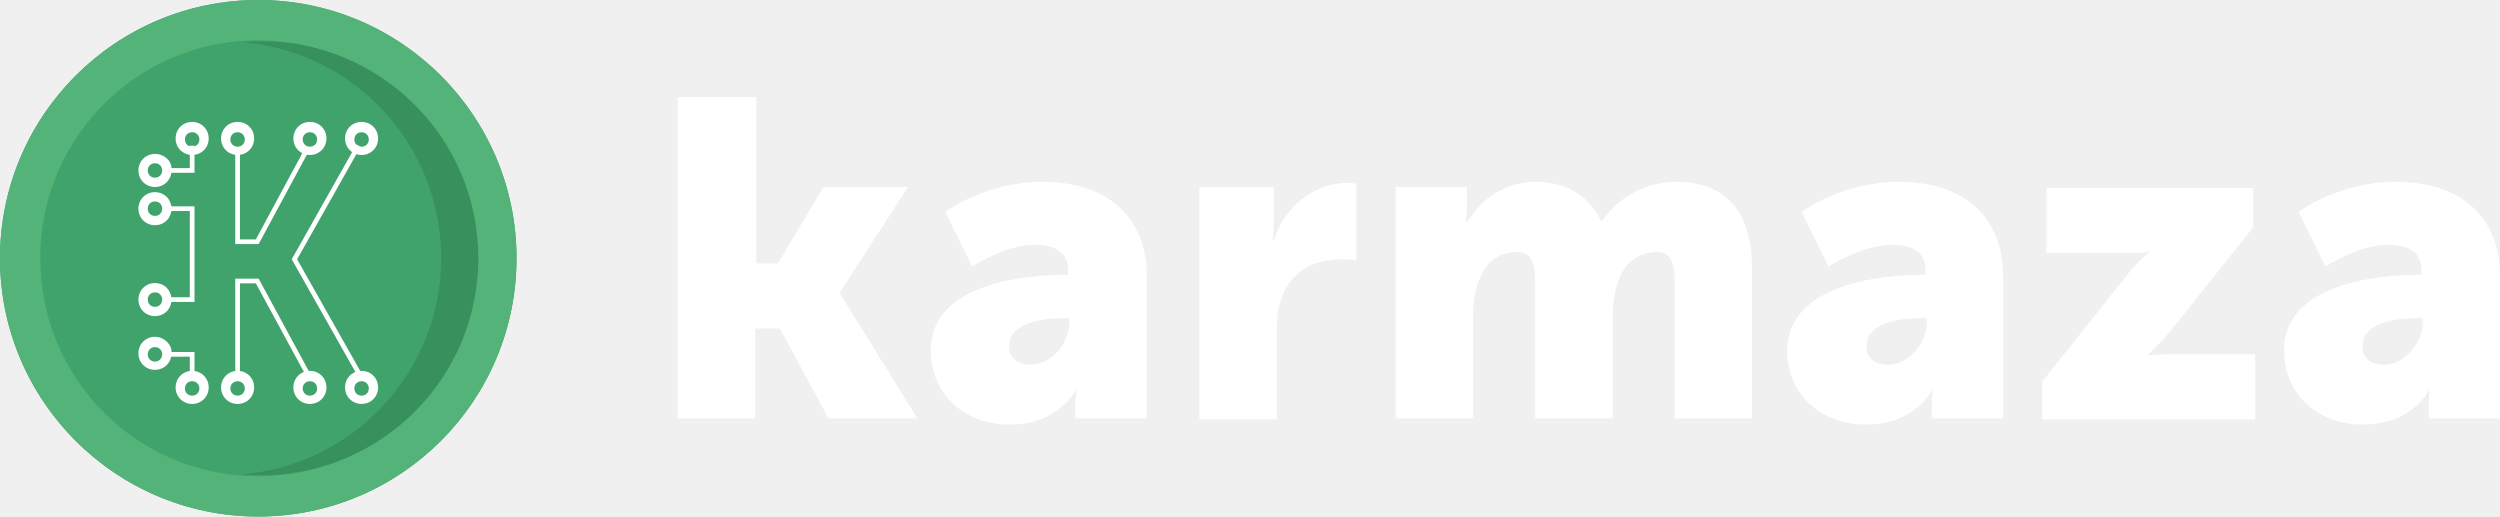
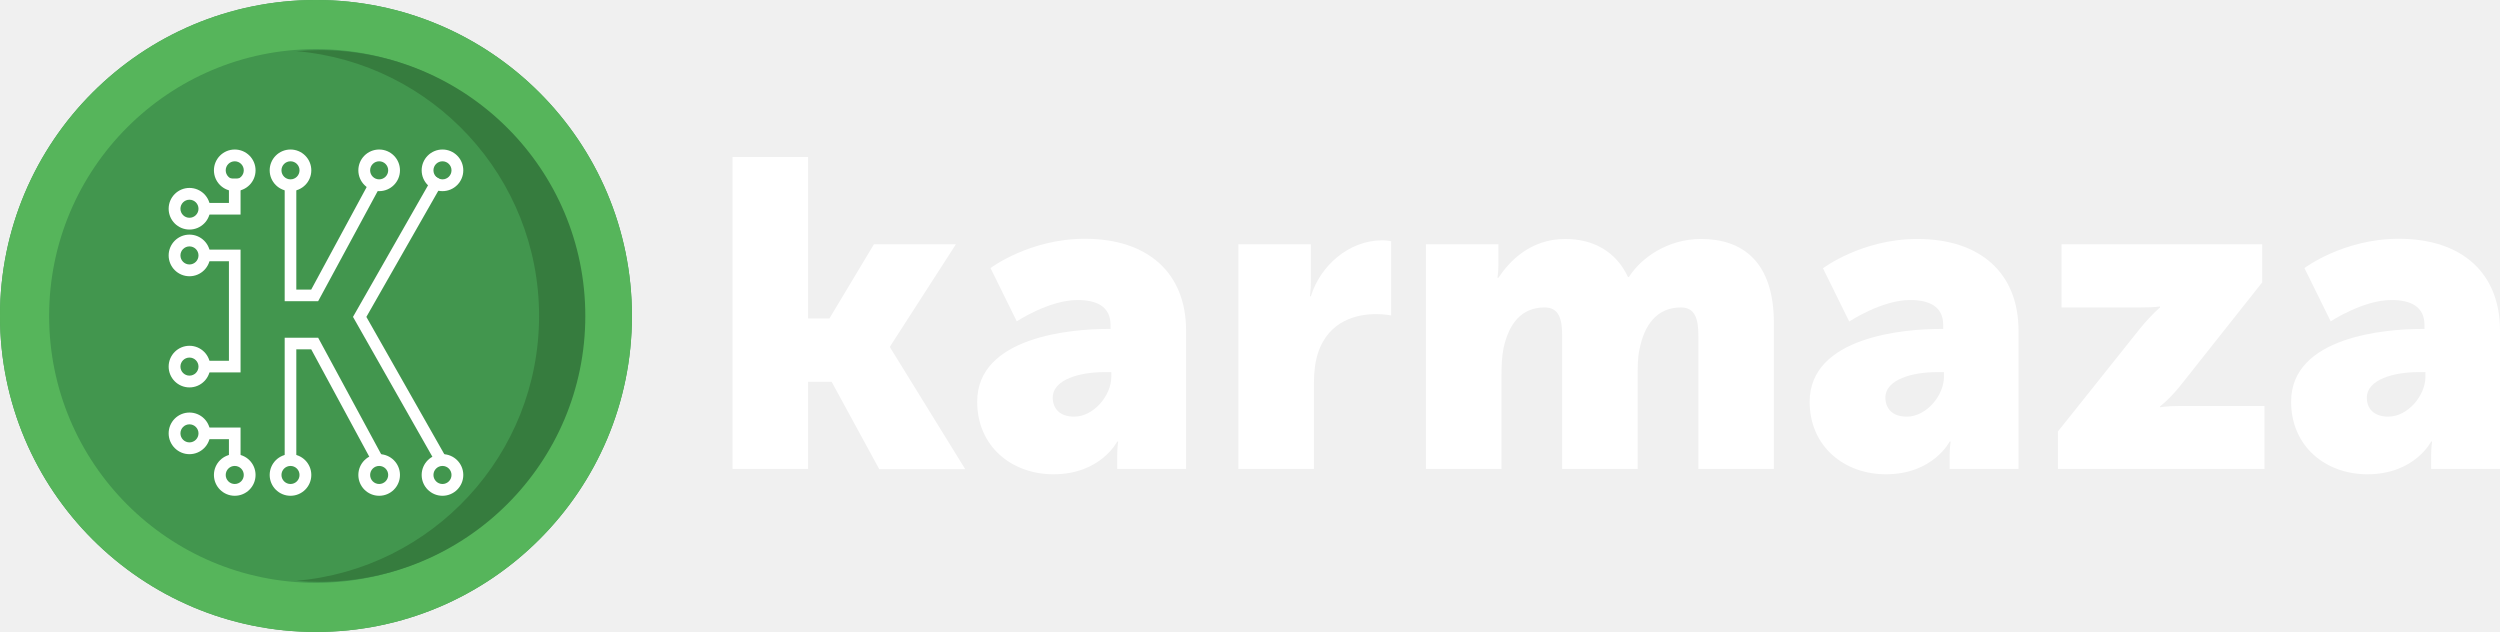
- <svg xmlns="http://www.w3.org/2000/svg" version="1.1" id="Слой_1" x="0px" y="0px" width="1064.742px" height="219.988px" viewBox="0 0 1064.742 219.988" enable-background="new 0 0 1064.742 219.988" xml:space="preserve">
+ <svg xmlns="http://www.w3.org/2000/svg" xmlns:xlink="http://www.w3.org/1999/xlink" version="1.1" id="Слой_1" x="0px" y="0px" width="430px" height="108.694px" viewBox="0 0 430 108.694" enable-background="new 0 0 430 108.694" xml:space="preserve">
+   <polygon fill="#FFFFFF" points="126,27 126,80.661 138.99,80.661 138.99,65.675 143.047,65.675 151.227,80.694 166.017,80.694   153.092,59.753 153.092,59.589 164.413,42.019 150.311,42.019 142.654,54.779 138.99,54.779 138.99,27 " />
  <g>
-     <path fill="#FFFFFF" d="M289.064,41.358h32.998v70.836h9.24l19.359-32.558h36.078l-29.038,44.878v0.44l32.998,53.237h-37.838   l-20.679-38.278h-10.559v38.278h-32.998V41.358H289.064z" />
-     <path fill="#FFFFFF" d="M453.615,117.034h1.32v-1.76c0-8.36-6.16-10.999-14.519-10.999c-12.319,0-26.399,9.24-26.399,9.24   l-11.439-23.319c0,0,17.159-12.759,41.358-12.759c27.718,0,44.438,14.959,44.438,40.038v60.717h-30.358v-5.72   c0-3.08,0.44-6.16,0.44-6.16h-0.44c0,0-7.04,14.519-28.158,14.519c-18.479,0-33.438-12.319-33.438-31.678   C396.418,120.114,438.216,117.034,453.615,117.034z M439.096,155.312c8.8,0,16.279-9.24,16.279-17.599v-2.2h-3.08   c-10.559,0-22.439,3.08-22.439,11.439C429.417,151.792,432.496,155.312,439.096,155.312z" />
-     <path fill="#FFFFFF" d="M510.812,79.636h31.678v16.719c0,3.08-0.44,6.16-0.44,6.16h0.44c3.96-13.639,16.719-24.639,31.238-24.639   c1.76,0,3.96,0.44,3.96,0.44v32.558c0,0-2.64-0.44-6.6-0.44c-7.92,0-20.679,2.64-25.519,17.159c-1.32,3.52-1.76,7.92-1.76,13.639   v37.398h-32.998L510.812,79.636L510.812,79.636z" />
-     <path fill="#FFFFFF" d="M593.088,79.636h31.678v8.8c0,3.08-0.44,6.16-0.44,6.16h0.44c4.4-7.04,13.639-17.159,29.478-17.159   c12.319,0,22.439,5.72,27.718,16.719h0.44c5.28-8.36,16.719-16.719,31.678-16.719c18.039,0,32.118,9.68,32.118,36.958v63.797   h-32.998v-58.517c0-7.04-1.32-12.319-7.48-12.319c-10.559,0-16.279,7.48-18.039,18.479c-0.88,3.52-0.88,7.48-0.88,11.439v40.918   h-32.998v-58.517c0-7.04-1.32-12.319-7.48-12.319c-10.559,0-15.839,7.04-18.039,17.599c-0.88,3.52-0.88,7.92-0.88,12.319v40.918   h-32.998V79.636H593.088z" />
-     <path fill="#FFFFFF" d="M818.795,117.034h1.32v-1.76c0-8.36-6.16-10.999-14.519-10.999c-12.319,0-26.839,9.24-26.839,9.24   l-11.439-23.319c0,0,17.159-12.759,41.358-12.759c27.718,0,44.438,14.959,44.438,40.038v60.717h-30.358v-5.72   c0-3.08,0.44-6.16,0.44-6.16h-0.44c0,0-7.04,14.519-28.158,14.519c-18.479,0-33.438-12.319-33.438-31.678   C761.599,120.114,803.396,117.034,818.795,117.034z M804.276,155.312c8.799,0,16.279-9.24,16.279-17.599v-2.2h-3.08   c-10.559,0-22.439,3.08-22.439,11.439C794.597,151.792,797.676,155.312,804.276,155.312z" />
-     <path fill="#FFFFFF" d="M870.273,161.911l36.078-45.317c4.84-6.16,8.8-8.8,8.8-8.8v-0.44c0,0-2.64,0.44-8.8,0.44h-34.758V80.076   h87.995v16.719l-36.078,45.317c-4.84,5.72-8.799,8.8-8.799,8.8v0.44c0,0,2.64-0.44,8.799-0.44h36.958v27.718h-90.635v-16.719   H870.273z" />
-     <path fill="#FFFFFF" d="M1029.984,117.034h1.32v-1.76c0-8.36-6.16-10.999-14.519-10.999c-12.319,0-26.399,9.24-26.399,9.24   l-11.439-23.319c0,0,17.159-12.759,41.358-12.759c27.718,0,44.438,14.959,44.438,40.038v60.717h-30.358v-5.72   c0-3.08,0.44-6.16,0.44-6.16h-0.44c0,0-7.04,14.519-28.158,14.519c-18.479,0-33.438-12.319-33.438-31.678   C972.787,120.114,1014.585,117.034,1029.984,117.034z M1015.465,155.312c8.8,0,16.279-9.24,16.279-17.599v-2.2h-3.08   c-10.559,0-22.439,3.08-22.439,11.439C1005.785,151.792,1008.865,155.312,1015.465,155.312z" />
+     <defs>
+       <rect id="SVGID_1_" x="126" y="27" width="304" height="54.577" />
+     </defs>
+     <clipPath id="SVGID_2_">
+       <use xlink:href="#SVGID_1_" overflow="visible" />
+     </clipPath>
+     <path clip-path="url(#SVGID_2_)" fill="#FFFFFF" d="M190.491,56.579h0.524v-0.688c0-3.239-2.487-4.286-5.693-4.286   c-4.876,0-10.438,3.664-10.438,3.664l-4.515-9.161c0,0,6.674-5.039,16.229-5.039c10.895,0,17.406,5.923,17.406,15.772V80.66H192.16   v-2.323c0-1.276,0.164-2.388,0.164-2.388h-0.164c0,0-2.847,5.627-10.961,5.627c-7.199,0-13.121-4.81-13.121-12.466   C168.045,57.854,184.471,56.579,190.491,56.579 M184.765,71.662c3.37,0,6.38-3.664,6.38-6.838v-0.818h-1.21   c-4.123,0-8.867,1.211-8.867,4.417C181.1,70.223,182.213,71.662,184.765,71.662" />
+     <path clip-path="url(#SVGID_2_)" fill="#FFFFFF" d="M213.002,42.019h12.466v6.544c0,1.275-0.163,2.389-0.163,2.389h0.163   c1.637-5.269,6.544-9.62,12.303-9.62c0.752,0,1.505,0.164,1.505,0.164v12.76c0,0-1.047-0.229-2.617-0.229   c-3.076,0-8.115,0.981-9.98,6.74c-0.458,1.439-0.687,3.142-0.687,5.269v14.625h-12.99V42.019z" />
+     <path clip-path="url(#SVGID_2_)" fill="#FFFFFF" d="M245.264,42.019h12.466v3.37c0,1.276-0.163,2.389-0.163,2.389h0.163   c1.8-2.716,5.399-6.675,11.485-6.675c4.875,0,8.769,2.191,10.798,6.544h0.163c2.029-3.239,6.609-6.544,12.401-6.544   c7.067,0,12.532,3.828,12.532,14.494v25.064h-12.99V57.757c0-2.846-0.523-4.876-3.01-4.876c-4.123,0-6.315,3.011-7.133,7.297   c-0.295,1.342-0.295,2.912-0.295,4.516v15.967h-12.989V57.757c0-2.846-0.524-4.876-3.011-4.876c-4.057,0-6.151,2.847-7.067,6.97   c-0.295,1.439-0.36,3.142-0.36,4.81v16h-12.99V42.019z" />
+     <path clip-path="url(#SVGID_2_)" fill="#FFFFFF" d="M333.706,56.579h0.524v-0.688c0-3.239-2.487-4.286-5.694-4.286   c-4.908,0-10.47,3.698-10.47,3.698l-4.515-9.162c0,0,6.675-5.039,16.229-5.039c10.895,0,17.407,5.922,17.407,15.771V80.66h-11.845   v-2.323c0-1.276,0.164-2.388,0.164-2.388h-0.164c0,0-2.846,5.627-10.961,5.627c-7.198,0-13.121-4.81-13.121-12.466   C311.26,57.854,327.685,56.579,333.706,56.579 M327.979,71.662c3.37,0,6.38-3.664,6.38-6.838v-0.818h-1.21   c-4.123,0-8.867,1.211-8.867,4.417C324.315,70.223,325.427,71.662,327.979,71.662" />
+     <path clip-path="url(#SVGID_2_)" fill="#FFFFFF" d="M353.959,74.215l14.201-17.8c1.963-2.388,3.37-3.534,3.37-3.534v-0.163   c0,0-0.982,0.163-3.37,0.163h-13.579V42.019H389.1v6.544l-14.102,17.799c-1.865,2.323-3.468,3.534-3.468,3.534v0.164   c0,0,0.981-0.23,3.468-0.23h14.495v10.83h-35.534V74.215z" />
+     <path clip-path="url(#SVGID_2_)" fill="#FFFFFF" d="M416.486,56.579h0.524v-0.688c0-3.239-2.487-4.286-5.694-4.286   c-4.875,0-10.437,3.664-10.437,3.664l-4.516-9.161c0,0,6.676-5.039,16.23-5.039c10.895,0,17.407,5.923,17.407,15.772V80.66h-11.845   v-2.323c0-1.276,0.163-2.388,0.163-2.388h-0.163c0,0-2.847,5.627-10.961,5.627c-7.198,0-13.121-4.81-13.121-12.466   C394.041,57.854,410.466,56.579,416.486,56.579 M410.793,71.662c3.37,0,6.38-3.664,6.38-6.838v-0.818h-1.21   c-4.123,0-8.867,1.211-8.867,4.417C407.096,70.223,408.241,71.662,410.793,71.662" />
  </g>
+   <circle fill="#42964E" cx="54.347" cy="54.347" r="54.347" />
+   <path fill="#56B55B" d="M54.347,0C24.332,0,0,24.332,0,54.347s24.332,54.347,54.347,54.347s54.347-24.332,54.347-54.347  S84.362,0,54.347,0z M54.347,100.244c-25.348,0-45.897-20.549-45.897-45.897C8.45,28.999,28.999,8.45,54.347,8.45  s45.897,20.549,45.897,45.897C100.244,79.695,79.695,100.244,54.347,100.244z" />
  <g>
-     <circle fill="#40A36C" cx="109.994" cy="109.994" r="109.994" />
-     <path fill="#53B378" d="M109.994,0C49.277,0,0,49.277,0,109.994s49.277,109.994,109.994,109.994s109.994-49.277,109.994-109.994   S170.711,0,109.994,0z M109.994,202.829c-51.477,0-92.835-41.358-92.835-92.835s41.358-92.835,92.835-92.835   s92.835,41.358,92.835,92.835C202.829,161.031,161.471,202.829,109.994,202.829z" />
-     <g>
-       <polyline fill="none" stroke="#FFFFFF" stroke-width="2" stroke-miterlimit="10" points="101.194,63.797 101.194,102.954     109.554,102.954 130.673,63.797   " />
-       <polyline fill="none" stroke="#FFFFFF" stroke-width="2" stroke-miterlimit="10" points="101.194,161.031 101.194,119.674     109.554,119.674 131.993,161.031   " />
-       <polyline fill="none" stroke="#FFFFFF" stroke-width="2" stroke-miterlimit="10" points="152.672,62.037 125.393,110.434     153.992,161.031   " />
-       <polyline fill="none" stroke="#FFFFFF" stroke-width="2" stroke-miterlimit="10" points="81.836,62.037 81.836,72.596     70.836,72.596   " />
-       <polyline fill="none" stroke="#FFFFFF" stroke-width="2" stroke-miterlimit="10" points="81.836,160.591 81.836,150.912     70.836,150.912   " />
-       <polyline fill="none" stroke="#FFFFFF" stroke-width="2" stroke-miterlimit="10" points="70.836,88.875 81.836,88.875     81.836,127.593 70.836,127.593   " />
-       <path fill="#FFFFFF" d="M153.992,51.917c-3.96,0-7.04,3.08-7.04,7.04s3.08,7.04,7.04,7.04s7.04-3.08,7.04-7.04    S157.951,51.917,153.992,51.917z M153.992,62.477c-1.76,0-3.08-1.32-3.08-3.08c0-1.76,1.32-3.08,3.08-3.08    c1.76,0,3.08,1.32,3.08,3.08C157.071,61.157,155.751,62.477,153.992,62.477z" />
-       <path fill="#FFFFFF" d="M131.993,51.917c-3.96,0-7.04,3.08-7.04,7.04s3.08,7.04,7.04,7.04c3.96,0,7.04-3.08,7.04-7.04    S135.953,51.917,131.993,51.917z M131.993,62.477c-1.76,0-3.08-1.32-3.08-3.08c0-1.76,1.32-3.08,3.08-3.08s3.08,1.32,3.08,3.08    C135.073,61.157,133.753,62.477,131.993,62.477z" />
-       <path fill="#FFFFFF" d="M101.194,51.917c-3.96,0-7.04,3.08-7.04,7.04s3.08,7.04,7.04,7.04c3.96,0,7.04-3.08,7.04-7.04    S105.154,51.917,101.194,51.917z M101.194,62.477c-1.76,0-3.08-1.32-3.08-3.08c0-1.76,1.32-3.08,3.08-3.08    c1.76,0,3.08,1.32,3.08,3.08C104.274,61.157,102.954,62.477,101.194,62.477z" />
-       <path fill="#FFFFFF" d="M81.836,51.917c-3.96,0-7.04,3.08-7.04,7.04s3.08,7.04,7.04,7.04c3.96,0,7.04-3.08,7.04-7.04    S85.795,51.917,81.836,51.917z M81.836,62.477c-1.76,0-3.08-1.32-3.08-3.08c0-1.76,1.32-3.08,3.08-3.08    c1.76,0,3.08,1.32,3.08,3.08C84.915,61.157,83.595,62.477,81.836,62.477z" />
-       <path fill="#FFFFFF" d="M65.996,65.556c-3.96,0-7.04,3.08-7.04,7.04c0,3.96,3.08,7.04,7.04,7.04c3.96,0,7.04-3.08,7.04-7.04    C73.476,68.636,69.956,65.556,65.996,65.556z M65.996,75.676c-1.76,0-3.08-1.32-3.08-3.08c0-1.76,1.32-3.08,3.08-3.08    c1.76,0,3.08,1.32,3.08,3.08C69.076,74.356,67.756,75.676,65.996,75.676z" />
-       <path fill="#FFFFFF" d="M65.996,81.836c-3.96,0-7.04,3.08-7.04,7.04c0,3.96,3.08,7.04,7.04,7.04c3.96,0,7.04-3.08,7.04-7.04    C73.036,84.915,69.956,81.836,65.996,81.836z M65.996,91.955c-1.76,0-3.08-1.32-3.08-3.08c0-1.76,1.32-3.08,3.08-3.08    c1.76,0,3.08,1.32,3.08,3.08S67.756,91.955,65.996,91.955z" />
-       <path fill="#FFFFFF" d="M65.996,120.553c-3.96,0-7.04,3.08-7.04,7.04c0,3.96,3.08,7.04,7.04,7.04c3.96,0,7.04-3.08,7.04-7.04    C73.036,123.633,69.956,120.553,65.996,120.553z M65.996,130.673c-1.76,0-3.08-1.32-3.08-3.08s1.32-3.08,3.08-3.08    c1.76,0,3.08,1.32,3.08,3.08S67.756,130.673,65.996,130.673z" />
-       <path fill="#FFFFFF" d="M65.996,143.432c-3.96,0-7.04,3.08-7.04,7.04c0,3.96,3.08,7.04,7.04,7.04c3.96,0,7.04-3.08,7.04-7.04    C73.476,146.952,69.956,143.432,65.996,143.432z M65.996,153.992c-1.76,0-3.08-1.32-3.08-3.08c0-1.76,1.32-3.08,3.08-3.08    c1.76,0,3.08,1.32,3.08,3.08S67.756,153.992,65.996,153.992z" />
-       <path fill="#FFFFFF" d="M81.836,157.951c-3.96,0-7.04,3.08-7.04,7.04c0,3.96,3.08,7.04,7.04,7.04c3.96,0,7.04-3.08,7.04-7.04    C88.875,161.031,85.795,157.951,81.836,157.951z M81.836,168.511c-1.76,0-3.08-1.32-3.08-3.08s1.32-3.08,3.08-3.08    c1.76,0,3.08,1.32,3.08,3.08S83.595,168.511,81.836,168.511z" />
-       <path fill="#FFFFFF" d="M101.194,157.951c-3.96,0-7.04,3.08-7.04,7.04c0,3.96,3.08,7.04,7.04,7.04c3.96,0,7.04-3.08,7.04-7.04    C108.234,161.031,105.154,157.951,101.194,157.951z M101.194,168.511c-1.76,0-3.08-1.32-3.08-3.08s1.32-3.08,3.08-3.08    c1.76,0,3.08,1.32,3.08,3.08S102.954,168.511,101.194,168.511z" />
-       <path fill="#FFFFFF" d="M131.993,157.951c-3.96,0-7.04,3.08-7.04,7.04c0,3.96,3.08,7.04,7.04,7.04c3.96,0,7.04-3.08,7.04-7.04    C139.032,161.031,135.953,157.951,131.993,157.951z M131.993,168.511c-1.76,0-3.08-1.32-3.08-3.08s1.32-3.08,3.08-3.08    s3.08,1.32,3.08,3.08S133.753,168.511,131.993,168.511z" />
-       <path fill="#FFFFFF" d="M153.992,157.951c-3.96,0-7.04,3.08-7.04,7.04c0,3.96,3.08,7.04,7.04,7.04s7.04-3.08,7.04-7.04    C161.031,161.031,157.951,157.951,153.992,157.951z M153.992,168.511c-1.76,0-3.08-1.32-3.08-3.08s1.32-3.08,3.08-3.08    c1.76,0,3.08,1.32,3.08,3.08S155.751,168.511,153.992,168.511z" />
-     </g>
-     <path fill="#38915D" d="M187.87,109.994c0-48.397-36.958-87.995-84.475-91.955c2.64-0.44,5.28-0.44,7.92-0.44   c51.037,0,92.395,41.358,92.395,92.395s-41.358,92.395-92.395,92.395c-2.64,0-5.28,0-7.92-0.44   C150.472,197.989,187.87,158.391,187.87,109.994z" />
+     <polyline fill="none" stroke="#FFFFFF" stroke-width="2" stroke-miterlimit="10" points="49.965,31.456 49.965,50.808    54.124,50.808 64.542,31.546  " />
+     <polyline fill="none" stroke="#FFFFFF" stroke-width="2" stroke-miterlimit="10" points="49.965,79.593 49.965,59.085    54.124,59.085 65.216,79.593  " />
+     <polyline fill="none" stroke="#FFFFFF" stroke-width="2" stroke-miterlimit="10" points="75.44,30.705 61.865,54.505    76.106,79.593  " />
+     <polyline fill="none" stroke="#FFFFFF" stroke-width="2" stroke-miterlimit="10" points="40.376,30.705 40.376,35.904    34.946,35.904  " />
+     <polyline fill="none" stroke="#FFFFFF" stroke-width="2" stroke-miterlimit="10" points="40.376,79.345 40.376,74.538    34.946,74.538  " />
+     <polyline fill="none" stroke="#FFFFFF" stroke-width="2" stroke-miterlimit="10" points="34.946,43.934 40.376,43.934    40.376,63.054 34.946,63.054  " />
+     <path fill="#FFFFFF" d="M76.106,25.717c-1.977,0-3.58,1.603-3.58,3.58c0,1.977,1.603,3.58,3.58,3.58c1.977,0,3.58-1.603,3.58-3.58   C79.686,27.32,78.083,25.717,76.106,25.717z M76.106,30.85c-0.858,0-1.553-0.695-1.553-1.553c0-0.858,0.695-1.553,1.553-1.553   c0.858,0,1.553,0.695,1.553,1.553C77.659,30.154,76.964,30.85,76.106,30.85z" />
+     <path fill="#FFFFFF" d="M65.216,25.717c-1.977,0-3.58,1.603-3.58,3.58c0,1.977,1.603,3.58,3.58,3.58c1.977,0,3.58-1.603,3.58-3.58   C68.795,27.32,67.193,25.717,65.216,25.717z M65.216,30.85c-0.858,0-1.553-0.695-1.553-1.553c0-0.858,0.695-1.553,1.553-1.553   s1.553,0.695,1.553,1.553C66.769,30.154,66.073,30.85,65.216,30.85z" />
+     <path fill="#FFFFFF" d="M49.965,25.717c-1.977,0-3.58,1.603-3.58,3.58c0,1.977,1.603,3.58,3.58,3.58c1.977,0,3.58-1.603,3.58-3.58   C53.545,27.32,51.942,25.717,49.965,25.717z M49.965,30.85c-0.858,0-1.553-0.695-1.553-1.553c0-0.858,0.695-1.553,1.553-1.553   s1.553,0.695,1.553,1.553C51.518,30.154,50.823,30.85,49.965,30.85z" />
+     <path fill="#FFFFFF" d="M40.376,25.717c-1.977,0-3.58,1.603-3.58,3.58c0,1.977,1.603,3.58,3.58,3.58c1.977,0,3.58-1.603,3.58-3.58   C43.956,27.32,42.353,25.717,40.376,25.717z M40.376,30.85c-0.858,0-1.553-0.695-1.553-1.553c0-0.858,0.695-1.553,1.553-1.553   c0.858,0,1.553,0.695,1.553,1.553C41.929,30.154,41.234,30.85,40.376,30.85z" />
+     <path fill="#FFFFFF" d="M32.588,32.324c-1.977,0-3.58,1.603-3.58,3.58c0,1.977,1.603,3.58,3.58,3.58c1.977,0,3.58-1.603,3.58-3.58   C36.168,33.927,34.565,32.324,32.588,32.324z M32.588,37.457c-0.858,0-1.553-0.695-1.553-1.553s0.695-1.553,1.553-1.553   c0.858,0,1.553,0.695,1.553,1.553S33.446,37.457,32.588,37.457z" />
+     <path fill="#FFFFFF" d="M32.588,40.354c-1.977,0-3.58,1.603-3.58,3.58c0,1.977,1.603,3.58,3.58,3.58c1.977,0,3.58-1.603,3.58-3.58   C36.168,41.957,34.565,40.354,32.588,40.354z M32.588,45.487c-0.858,0-1.553-0.695-1.553-1.553s0.695-1.553,1.553-1.553   c0.858,0,1.553,0.695,1.553,1.553S33.446,45.487,32.588,45.487z" />
+     <path fill="#FFFFFF" d="M32.588,59.475c-1.977,0-3.58,1.603-3.58,3.58c0,1.977,1.603,3.58,3.58,3.58c1.977,0,3.58-1.603,3.58-3.58   C36.168,61.077,34.565,59.475,32.588,59.475z M32.588,64.608c-0.858,0-1.553-0.695-1.553-1.553c0-0.858,0.695-1.553,1.553-1.553   c0.858,0,1.553,0.695,1.553,1.553C34.142,63.912,33.446,64.608,32.588,64.608z" />
+     <path fill="#FFFFFF" d="M32.588,70.958c-1.977,0-3.58,1.603-3.58,3.58c0,1.977,1.603,3.58,3.58,3.58c1.977,0,3.58-1.603,3.58-3.58   C36.168,72.561,34.565,70.958,32.588,70.958z M32.588,76.091c-0.858,0-1.553-0.695-1.553-1.553s0.695-1.553,1.553-1.553   c0.858,0,1.553,0.695,1.553,1.553S33.446,76.091,32.588,76.091z" />
+     <path fill="#FFFFFF" d="M40.376,78.114c-1.977,0-3.58,1.603-3.58,3.58c0,1.977,1.603,3.58,3.58,3.58c1.977,0,3.58-1.603,3.58-3.58   C43.956,79.717,42.353,78.114,40.376,78.114z M40.376,83.247c-0.858,0-1.553-0.695-1.553-1.553s0.695-1.553,1.553-1.553   c0.858,0,1.553,0.695,1.553,1.553S41.234,83.247,40.376,83.247z" />
+     <path fill="#FFFFFF" d="M49.965,78.114c-1.977,0-3.58,1.603-3.58,3.58c0,1.977,1.603,3.58,3.58,3.58c1.977,0,3.58-1.603,3.58-3.58   C53.545,79.717,51.942,78.114,49.965,78.114z M49.965,83.247c-0.858,0-1.553-0.695-1.553-1.553s0.695-1.553,1.553-1.553   s1.553,0.695,1.553,1.553S50.823,83.247,49.965,83.247z" />
+     <path fill="#FFFFFF" d="M65.216,78.114c-1.977,0-3.58,1.603-3.58,3.58c0,1.977,1.603,3.58,3.58,3.58c1.977,0,3.58-1.603,3.58-3.58   C68.795,79.717,67.193,78.114,65.216,78.114z M65.216,83.247c-0.858,0-1.553-0.695-1.553-1.553s0.695-1.553,1.553-1.553   s1.553,0.695,1.553,1.553S66.073,83.247,65.216,83.247z" />
+     <path fill="#FFFFFF" d="M76.106,78.114c-1.977,0-3.58,1.603-3.58,3.58c0,1.977,1.603,3.58,3.58,3.58c1.977,0,3.58-1.603,3.58-3.58   C79.686,79.717,78.083,78.114,76.106,78.114z M76.106,83.247c-0.858,0-1.553-0.695-1.553-1.553s0.695-1.553,1.553-1.553   c0.858,0,1.553,0.695,1.553,1.553S76.964,83.247,76.106,83.247z" />
  </g>
+   <path fill="#367C3E" d="M92.72,54.347c0-23.916-18.361-43.531-41.754-45.548c1.312-0.113,2.636-0.183,3.977-0.183  c25.257,0,45.731,20.474,45.731,45.731s-20.474,45.731-45.731,45.731c-1.341,0-2.665-0.07-3.977-0.183  C74.358,97.878,92.72,78.263,92.72,54.347z" />
</svg>
